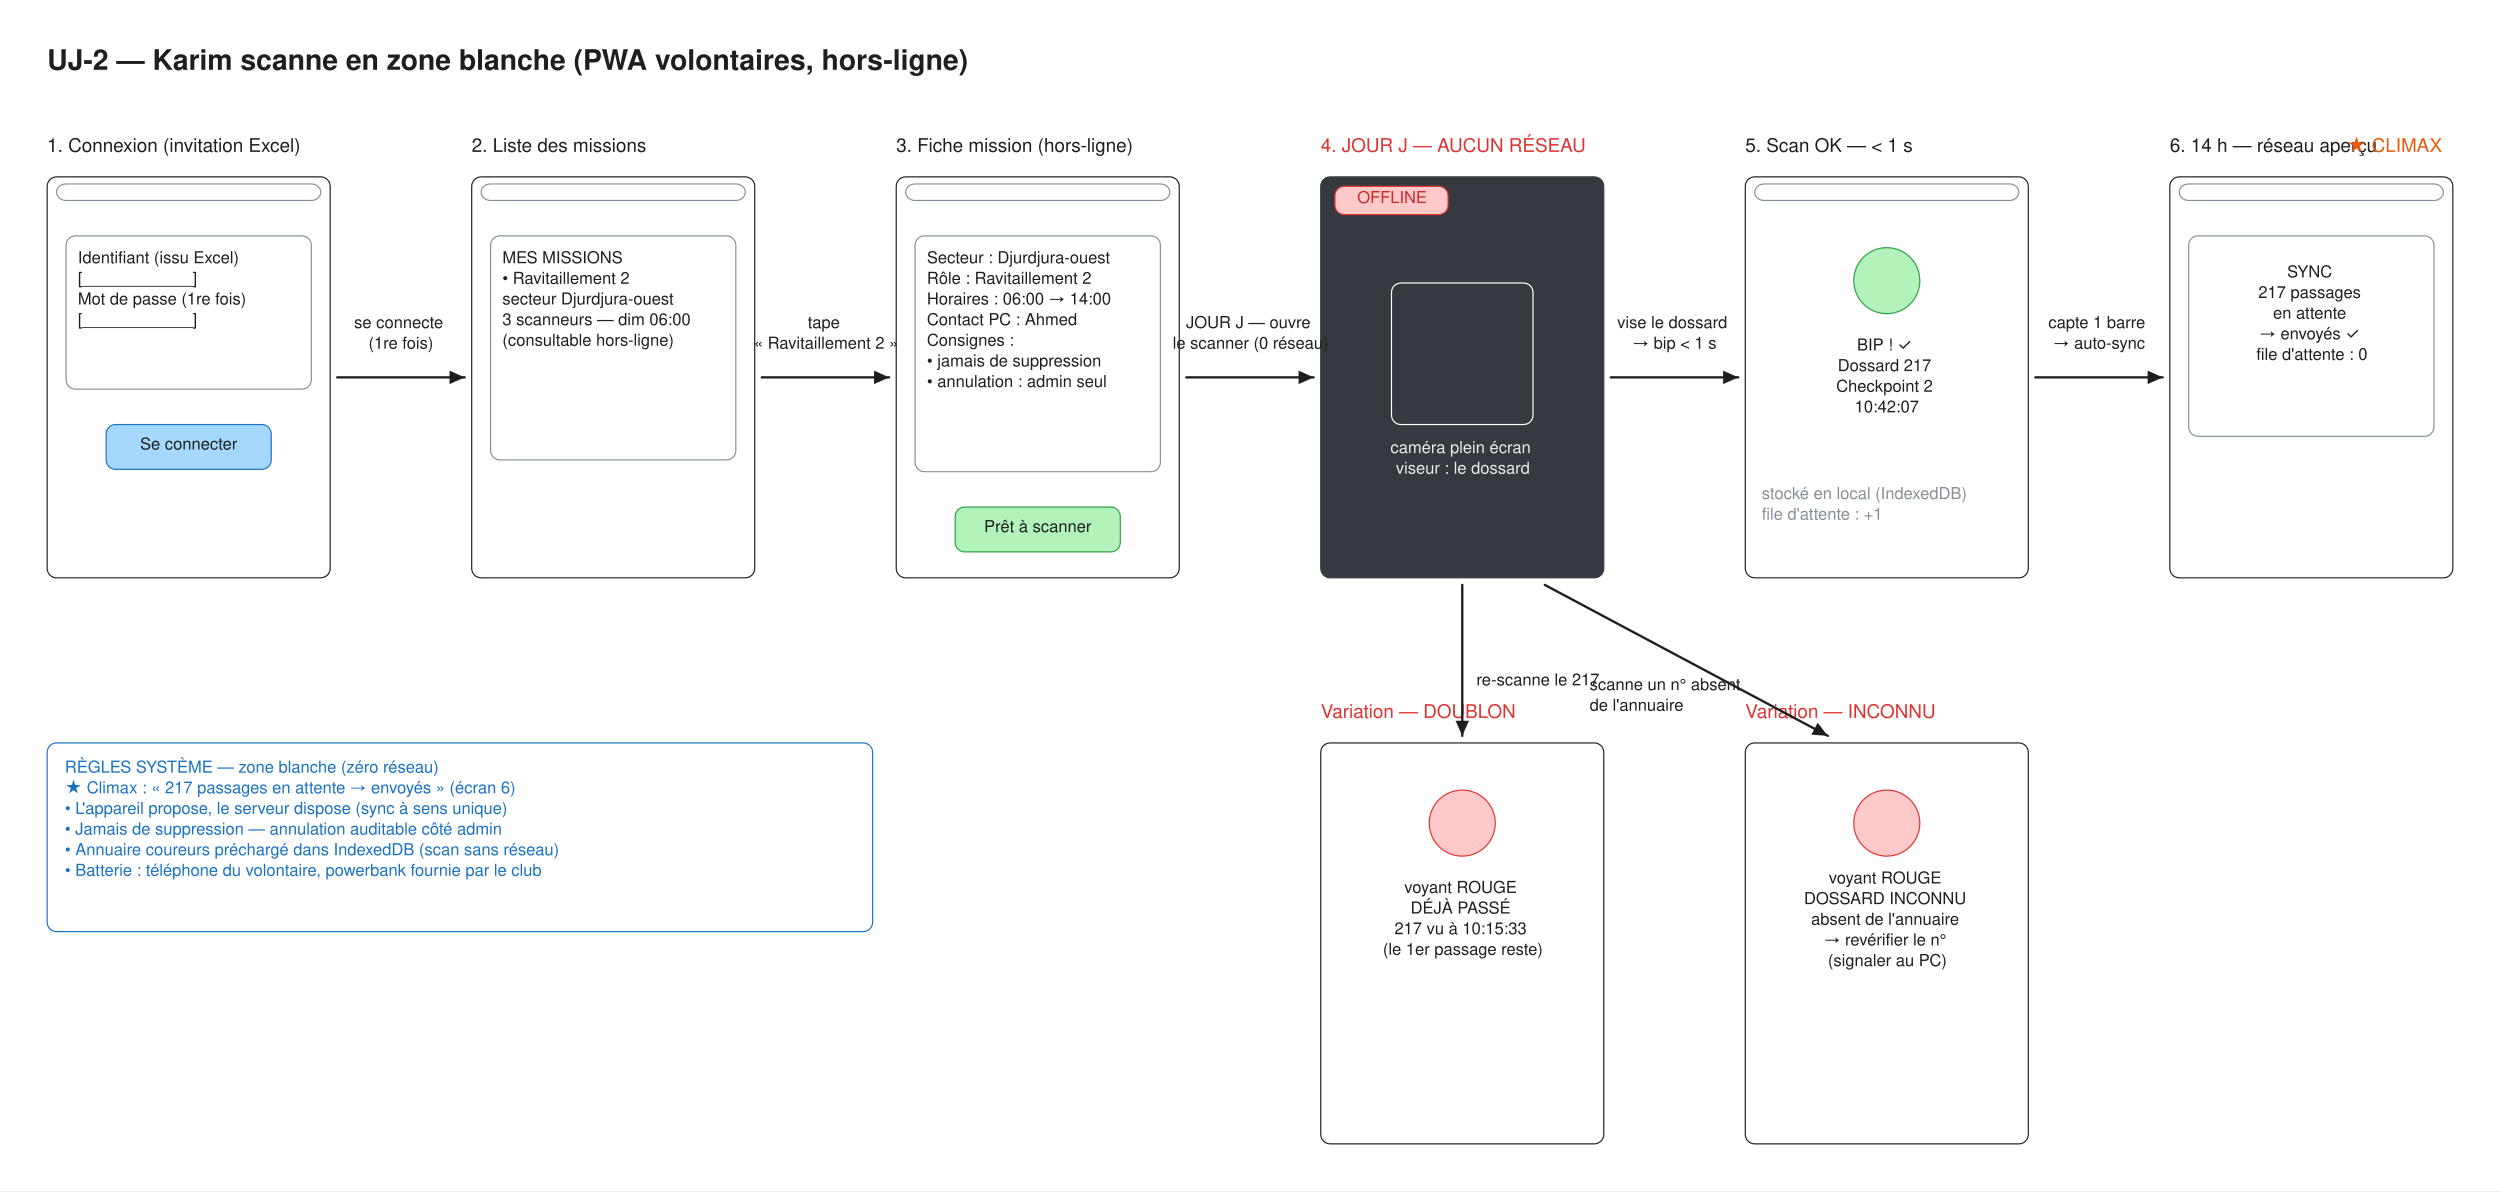
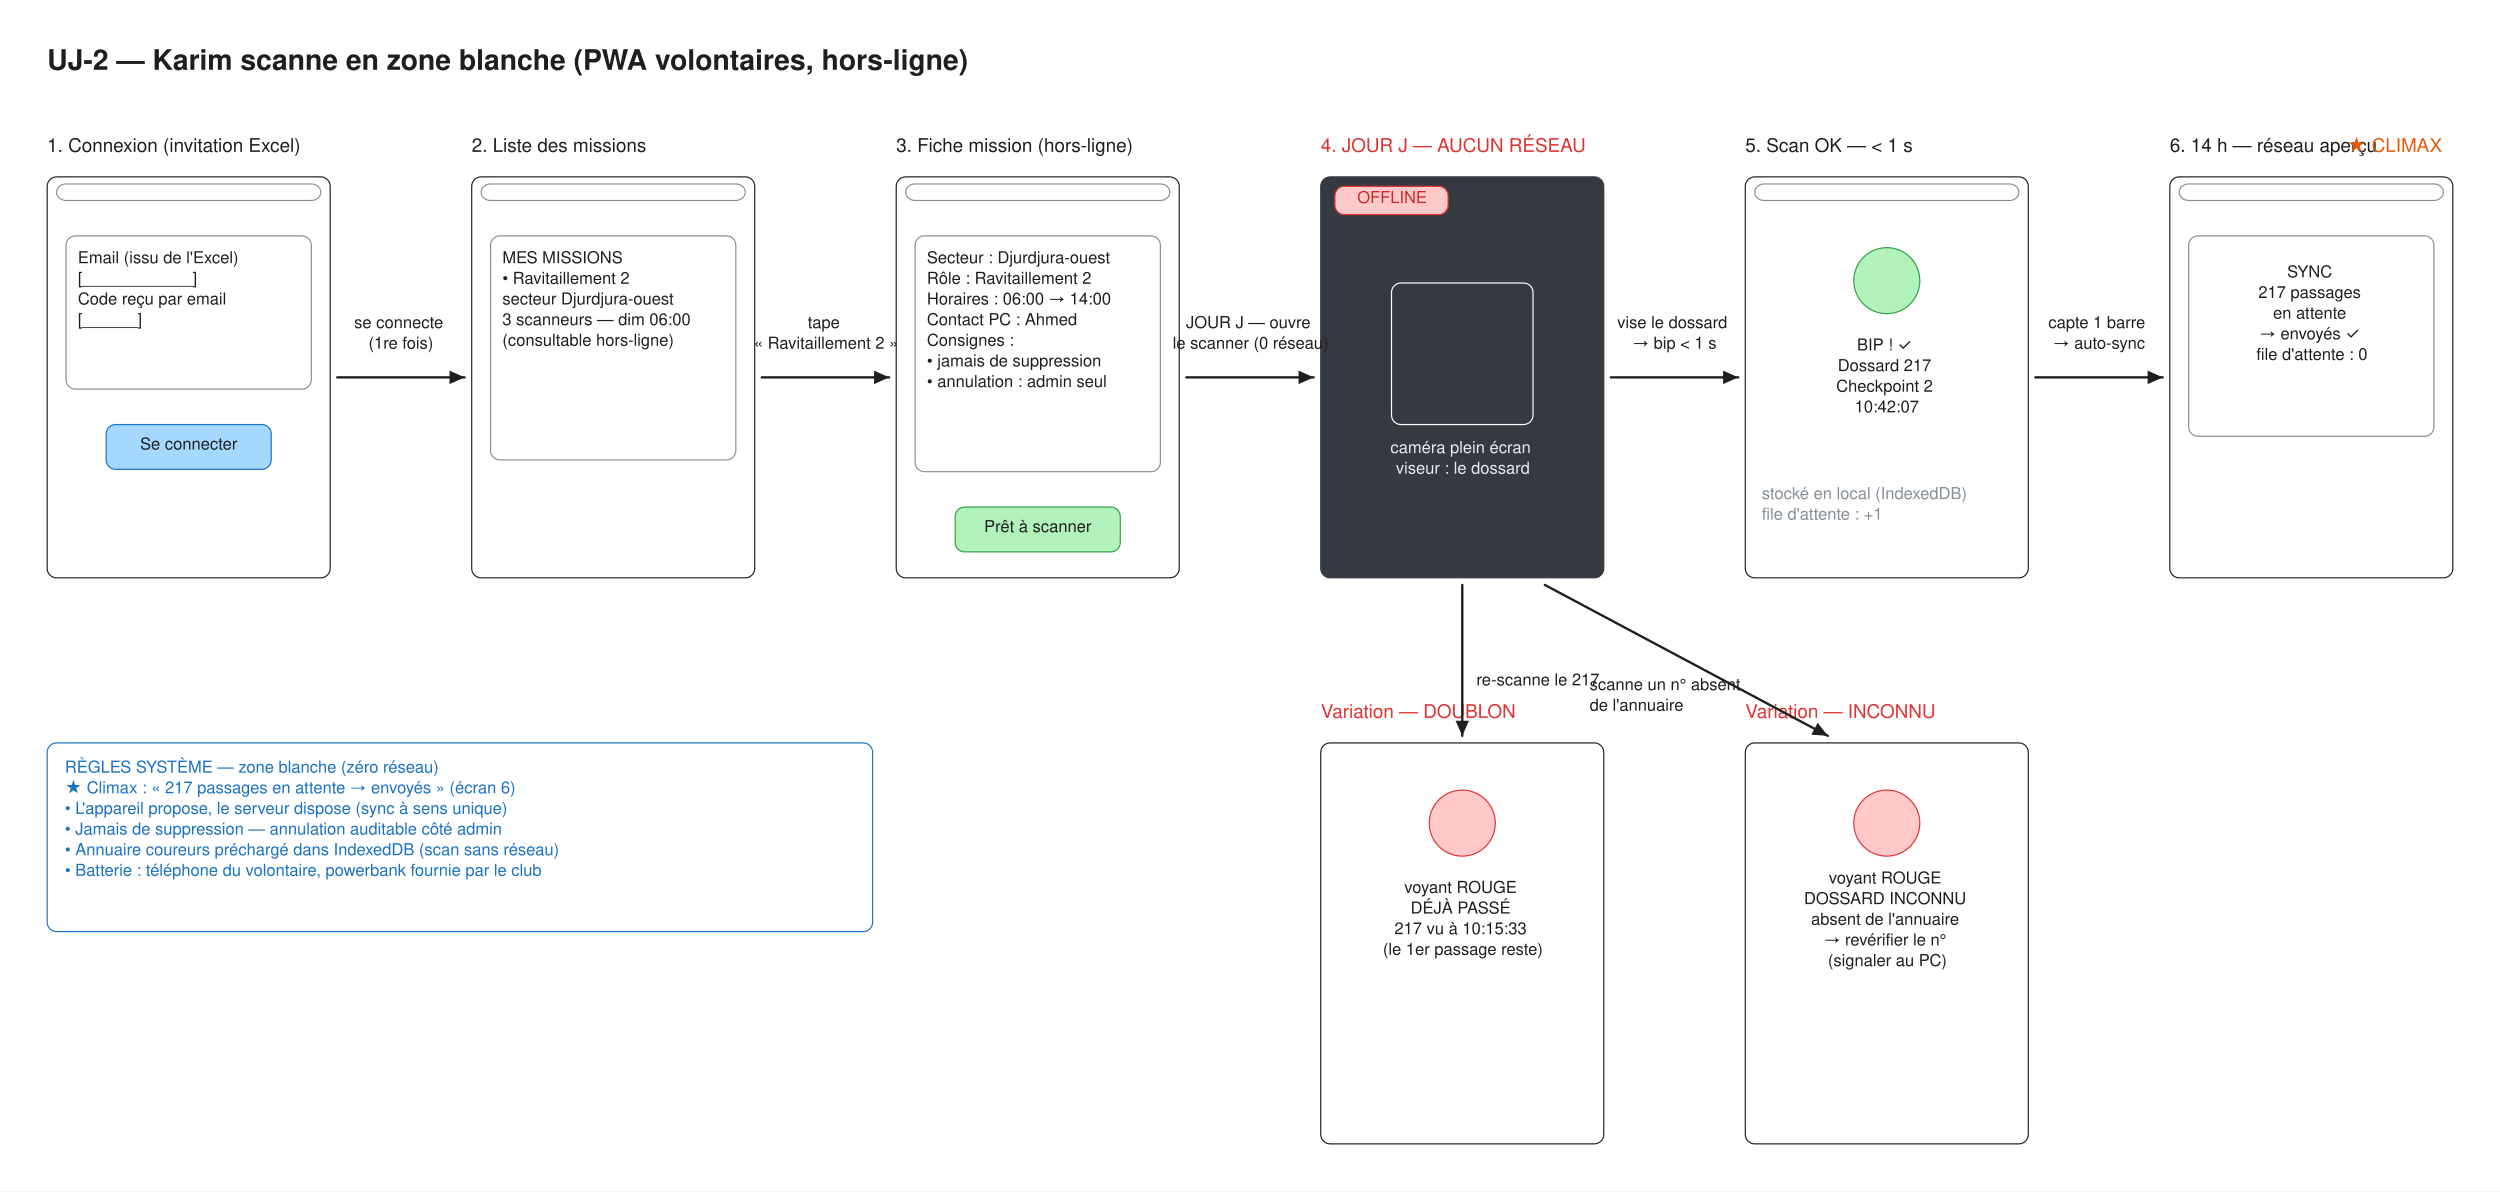
<svg xmlns="http://www.w3.org/2000/svg" width="2120" height="1010" viewBox="0 0 2120 1010">
  <rect width="100%" height="100%" fill="#ffffff" />
  <text x="40.0" y="40.0" font-family="-apple-system, 'Segoe UI', Helvetica, Arial, sans-serif" font-size="24" font-weight="bold" fill="#1e1e1e" text-anchor="start">
    <tspan x="40.0" dy="19.2">UJ-2 — Karim scanne en zone blanche (PWA volontaires, hors-ligne)</tspan>
  </text>
  <rect x="40.0" y="150.0" width="240.0" height="340.0" rx="8" fill="#ffffff" stroke="#1e1e1e" stroke-width="1" />
  <rect x="48.0" y="156.0" width="224.0" height="14.0" rx="8" fill="none" stroke="#868e96" stroke-width="1" />
  <text x="40.0" y="116.0" font-family="-apple-system, 'Segoe UI', Helvetica, Arial, sans-serif" font-size="16" font-weight="400" fill="#1e1e1e" text-anchor="start">
    <tspan x="40.0" dy="12.8">1. Connexion (invitation Excel)</tspan>
  </text>
  <rect x="56.0" y="200.0" width="208.0" height="130.0" rx="8" fill="none" stroke="#868e96" stroke-width="1" />
  <text x="66.0" y="212.0" font-family="-apple-system, 'Segoe UI', Helvetica, Arial, sans-serif" font-size="14" font-weight="400" fill="#1e1e1e" text-anchor="start">
-     <tspan x="66.0" dy="11.2">Identifiant (issu Excel)</tspan>
+     <tspan x="66.0" dy="11.2">Email (issu de l'Excel)</tspan>
    <tspan x="66.0" dy="17.5">[____________]</tspan>
    <tspan x="66.0" dy="17.5" />
-     <tspan x="66.0" dy="17.5">Mot de passe (1re fois)</tspan>
-     <tspan x="66.0" dy="17.5">[____________]</tspan>
+     <tspan x="66.0" dy="17.5">Code reçu par email</tspan>
+     <tspan x="66.0" dy="17.5">[______]</tspan>
  </text>
  <rect x="90.0" y="360.0" width="140.0" height="38.0" rx="8" fill="#a5d8ff" stroke="#1971c2" stroke-width="1" />
  <text x="160.0" y="370.0" font-family="-apple-system, 'Segoe UI', Helvetica, Arial, sans-serif" font-size="14" font-weight="400" fill="#1e1e1e" text-anchor="middle">
    <tspan x="160.0" dy="11.2">Se connecter</tspan>
  </text>
  <rect x="400.0" y="150.0" width="240.0" height="340.0" rx="8" fill="#ffffff" stroke="#1e1e1e" stroke-width="1" />
  <rect x="408.0" y="156.0" width="224.0" height="14.0" rx="8" fill="none" stroke="#868e96" stroke-width="1" />
  <text x="400.0" y="116.0" font-family="-apple-system, 'Segoe UI', Helvetica, Arial, sans-serif" font-size="16" font-weight="400" fill="#1e1e1e" text-anchor="start">
    <tspan x="400.0" dy="12.8">2. Liste des missions</tspan>
  </text>
  <rect x="416.0" y="200.0" width="208.0" height="190.0" rx="8" fill="none" stroke="#868e96" stroke-width="1" />
  <text x="426.0" y="212.0" font-family="-apple-system, 'Segoe UI', Helvetica, Arial, sans-serif" font-size="14" font-weight="400" fill="#1e1e1e" text-anchor="start">
    <tspan x="426.0" dy="11.2">MES MISSIONS</tspan>
    <tspan x="426.0" dy="17.5" />
    <tspan x="426.0" dy="17.5">• Ravitaillement 2</tspan>
    <tspan x="426.0" dy="17.5">  secteur Djurdjura-ouest</tspan>
    <tspan x="426.0" dy="17.5">  3 scanneurs — dim 06:00</tspan>
    <tspan x="426.0" dy="17.5" />
    <tspan x="426.0" dy="17.5">(consultable hors-ligne)</tspan>
  </text>
  <rect x="760.0" y="150.0" width="240.0" height="340.0" rx="8" fill="#ffffff" stroke="#1e1e1e" stroke-width="1" />
  <rect x="768.0" y="156.0" width="224.0" height="14.0" rx="8" fill="none" stroke="#868e96" stroke-width="1" />
  <text x="760.0" y="116.0" font-family="-apple-system, 'Segoe UI', Helvetica, Arial, sans-serif" font-size="16" font-weight="400" fill="#1e1e1e" text-anchor="start">
    <tspan x="760.0" dy="12.8">3. Fiche mission (hors-ligne)</tspan>
  </text>
  <rect x="776.0" y="200.0" width="208.0" height="200.0" rx="8" fill="none" stroke="#868e96" stroke-width="1" />
  <text x="786.0" y="212.0" font-family="-apple-system, 'Segoe UI', Helvetica, Arial, sans-serif" font-size="14" font-weight="400" fill="#1e1e1e" text-anchor="start">
    <tspan x="786.0" dy="11.2">Secteur : Djurdjura-ouest</tspan>
    <tspan x="786.0" dy="17.5">Rôle : Ravitaillement 2</tspan>
    <tspan x="786.0" dy="17.5">Horaires : 06:00 → 14:00</tspan>
    <tspan x="786.0" dy="17.5">Contact PC : Ahmed</tspan>
    <tspan x="786.0" dy="17.5" />
    <tspan x="786.0" dy="17.5">Consignes :</tspan>
    <tspan x="786.0" dy="17.5">• jamais de suppression</tspan>
    <tspan x="786.0" dy="17.5">• annulation : admin seul</tspan>
  </text>
  <rect x="810.0" y="430.0" width="140.0" height="38.0" rx="8" fill="#b2f2bb" stroke="#2f9e44" stroke-width="1" />
  <text x="880.0" y="440.0" font-family="-apple-system, 'Segoe UI', Helvetica, Arial, sans-serif" font-size="14" font-weight="400" fill="#1e1e1e" text-anchor="middle">
    <tspan x="880.0" dy="11.2">Prêt à scanner</tspan>
  </text>
  <rect x="1120.0" y="150.0" width="240.0" height="340.0" rx="8" fill="#343a40" stroke="#343a40" stroke-width="1" />
  <text x="1120.0" y="116.0" font-family="-apple-system, 'Segoe UI', Helvetica, Arial, sans-serif" font-size="16" font-weight="400" fill="#e03131" text-anchor="start">
    <tspan x="1120.0" dy="12.8">4. JOUR J — AUCUN RÉSEAU</tspan>
  </text>
  <rect x="1132.0" y="158.0" width="96.0" height="24.0" rx="8" fill="#ffc9c9" stroke="#e03131" stroke-width="1" />
  <text x="1180.5" y="161.0" font-family="-apple-system, 'Segoe UI', Helvetica, Arial, sans-serif" font-size="14" font-weight="400" fill="#c92a2a" text-anchor="middle">
    <tspan x="1180.5" dy="11.2">OFFLINE</tspan>
  </text>
  <rect x="1180.0" y="240.0" width="120.0" height="120.0" rx="8" fill="none" stroke="#ffffff" stroke-width="1" />
  <text x="1240.5" y="373.0" font-family="-apple-system, 'Segoe UI', Helvetica, Arial, sans-serif" font-size="14" font-weight="400" fill="#e9ecef" text-anchor="middle">
    <tspan x="1240.5" dy="11.2">caméra plein écran</tspan>
    <tspan x="1240.5" dy="17.5">viseur : le dossard</tspan>
  </text>
  <rect x="1480.0" y="150.0" width="240.0" height="340.0" rx="8" fill="#ffffff" stroke="#1e1e1e" stroke-width="1" />
  <rect x="1488.0" y="156.0" width="224.0" height="14.0" rx="8" fill="none" stroke="#868e96" stroke-width="1" />
  <text x="1480.0" y="116.0" font-family="-apple-system, 'Segoe UI', Helvetica, Arial, sans-serif" font-size="16" font-weight="400" fill="#1e1e1e" text-anchor="start">
    <tspan x="1480.0" dy="12.8">5. Scan OK — &lt; 1 s</tspan>
  </text>
  <ellipse cx="1600.0" cy="238.0" rx="28.0" ry="28.0" fill="#b2f2bb" stroke="#2f9e44" stroke-width="1" />
  <text x="1600.0" y="286.0" font-family="-apple-system, 'Segoe UI', Helvetica, Arial, sans-serif" font-size="14" font-weight="400" fill="#1e1e1e" text-anchor="middle">
    <tspan x="1600.0" dy="11.2">BIP ! ✓</tspan>
    <tspan x="1600.0" dy="17.5" />
    <tspan x="1600.0" dy="17.5">Dossard 217</tspan>
    <tspan x="1600.0" dy="17.5">Checkpoint 2</tspan>
    <tspan x="1600.0" dy="17.5">10:42:07</tspan>
  </text>
  <text x="1494.0" y="412.0" font-family="-apple-system, 'Segoe UI', Helvetica, Arial, sans-serif" font-size="14" font-weight="400" fill="#868e96" text-anchor="start">
    <tspan x="1494.0" dy="11.2">stocké en local (IndexedDB)</tspan>
    <tspan x="1494.0" dy="17.5">file d'attente : +1</tspan>
  </text>
  <rect x="1840.0" y="150.0" width="240.0" height="340.0" rx="8" fill="#ffffff" stroke="#1e1e1e" stroke-width="1" />
  <rect x="1848.0" y="156.0" width="224.0" height="14.0" rx="8" fill="none" stroke="#868e96" stroke-width="1" />
  <text x="1840.0" y="116.0" font-family="-apple-system, 'Segoe UI', Helvetica, Arial, sans-serif" font-size="16" font-weight="400" fill="#1e1e1e" text-anchor="start">
    <tspan x="1840.0" dy="12.8">6. 14 h — réseau aperçu</tspan>
  </text>
  <text x="1990.0" y="116.0" font-family="-apple-system, 'Segoe UI', Helvetica, Arial, sans-serif" font-size="16" font-weight="400" fill="#e8590c" text-anchor="start">
    <tspan x="1990.0" dy="12.8">★ CLIMAX</tspan>
  </text>
  <rect x="1856.0" y="200.0" width="208.0" height="170.0" rx="8" fill="none" stroke="#868e96" stroke-width="1" />
  <text x="1960.5" y="224.0" font-family="-apple-system, 'Segoe UI', Helvetica, Arial, sans-serif" font-size="14" font-weight="400" fill="#1e1e1e" text-anchor="middle">
    <tspan x="1960.5" dy="11.2">SYNC</tspan>
    <tspan x="1960.5" dy="17.5" />
    <tspan x="1960.5" dy="17.5">217 passages</tspan>
    <tspan x="1960.5" dy="17.5">en attente</tspan>
    <tspan x="1960.5" dy="17.5">→ envoyés ✓</tspan>
    <tspan x="1960.5" dy="17.5" />
    <tspan x="1960.5" dy="17.5">file d'attente : 0</tspan>
  </text>
  <rect x="1120.0" y="630.0" width="240.0" height="340.0" rx="8" fill="#ffffff" stroke="#1e1e1e" stroke-width="1" />
  <text x="1120.0" y="596.0" font-family="-apple-system, 'Segoe UI', Helvetica, Arial, sans-serif" font-size="16" font-weight="400" fill="#e03131" text-anchor="start">
    <tspan x="1120.0" dy="12.8">Variation — DOUBLON</tspan>
  </text>
  <ellipse cx="1240.0" cy="698.0" rx="28.0" ry="28.0" fill="#ffc9c9" stroke="#e03131" stroke-width="1" />
  <text x="1240.5" y="746.0" font-family="-apple-system, 'Segoe UI', Helvetica, Arial, sans-serif" font-size="14" font-weight="400" fill="#1e1e1e" text-anchor="middle">
    <tspan x="1240.5" dy="11.2">voyant ROUGE</tspan>
    <tspan x="1240.5" dy="17.5" />
    <tspan x="1240.5" dy="17.5">DÉJÀ PASSÉ</tspan>
    <tspan x="1240.5" dy="17.5">217 vu à 10:15:33</tspan>
    <tspan x="1240.5" dy="17.5">(le 1er passage reste)</tspan>
  </text>
  <rect x="1480.0" y="630.0" width="240.0" height="340.0" rx="8" fill="#ffffff" stroke="#1e1e1e" stroke-width="1" />
  <text x="1480.0" y="596.0" font-family="-apple-system, 'Segoe UI', Helvetica, Arial, sans-serif" font-size="16" font-weight="400" fill="#e03131" text-anchor="start">
    <tspan x="1480.0" dy="12.8">Variation — INCONNU</tspan>
  </text>
  <ellipse cx="1600.0" cy="698.0" rx="28.0" ry="28.0" fill="#ffc9c9" stroke="#e03131" stroke-width="1" />
  <text x="1600.5" y="738.0" font-family="-apple-system, 'Segoe UI', Helvetica, Arial, sans-serif" font-size="14" font-weight="400" fill="#1e1e1e" text-anchor="middle">
    <tspan x="1600.5" dy="11.2">voyant ROUGE</tspan>
    <tspan x="1600.5" dy="17.5" />
    <tspan x="1600.5" dy="17.5">DOSSARD INCONNU</tspan>
    <tspan x="1600.5" dy="17.5">absent de l'annuaire</tspan>
    <tspan x="1600.5" dy="17.5">→ revérifier le n°</tspan>
    <tspan x="1600.5" dy="17.5">(signaler au PC)</tspan>
  </text>
  <polyline points="286.0,320.0 394.0,320.0" fill="none" stroke="#1e1e1e" stroke-width="2" stroke-linejoin="round" stroke-linecap="round" />
  <polygon points="394.0,320.0 381.2,325.7 381.2,314.3" fill="#1e1e1e" />
  <text x="340.0" y="267.0" font-family="-apple-system, 'Segoe UI', Helvetica, Arial, sans-serif" font-size="14" font-weight="400" fill="#1e1e1e" text-anchor="middle">
    <tspan x="340.0" dy="11.2">se connecte</tspan>
    <tspan x="340.0" dy="17.5">(1re fois)</tspan>
  </text>
  <polyline points="646.0,320.0 754.0,320.0" fill="none" stroke="#1e1e1e" stroke-width="2" stroke-linejoin="round" stroke-linecap="round" />
  <polygon points="754.0,320.0 741.2,325.7 741.2,314.3" fill="#1e1e1e" />
  <text x="700.5" y="267.0" font-family="-apple-system, 'Segoe UI', Helvetica, Arial, sans-serif" font-size="14" font-weight="400" fill="#1e1e1e" text-anchor="middle">
    <tspan x="700.5" dy="11.2">tape</tspan>
    <tspan x="700.5" dy="17.5">« Ravitaillement 2 »</tspan>
  </text>
  <polyline points="1006.0,320.0 1114.0,320.0" fill="none" stroke="#1e1e1e" stroke-width="2" stroke-linejoin="round" stroke-linecap="round" />
  <polygon points="1114.0,320.0 1101.2,325.7 1101.2,314.3" fill="#1e1e1e" />
  <text x="1060.5" y="267.0" font-family="-apple-system, 'Segoe UI', Helvetica, Arial, sans-serif" font-size="14" font-weight="400" fill="#1e1e1e" text-anchor="middle">
    <tspan x="1060.5" dy="11.2">JOUR J — ouvre</tspan>
    <tspan x="1060.5" dy="17.5">le scanner (0 réseau)</tspan>
  </text>
  <polyline points="1366.0,320.0 1474.0,320.0" fill="none" stroke="#1e1e1e" stroke-width="2" stroke-linejoin="round" stroke-linecap="round" />
  <polygon points="1474.0,320.0 1461.2,325.7 1461.2,314.3" fill="#1e1e1e" />
  <text x="1420.0" y="267.0" font-family="-apple-system, 'Segoe UI', Helvetica, Arial, sans-serif" font-size="14" font-weight="400" fill="#1e1e1e" text-anchor="middle">
    <tspan x="1420.0" dy="11.2">vise le dossard</tspan>
    <tspan x="1420.0" dy="17.5">→ bip &lt; 1 s</tspan>
  </text>
  <polyline points="1726.0,320.0 1834.0,320.0" fill="none" stroke="#1e1e1e" stroke-width="2" stroke-linejoin="round" stroke-linecap="round" />
  <polygon points="1834.0,320.0 1821.2,325.7 1821.2,314.3" fill="#1e1e1e" />
  <text x="1780.0" y="267.0" font-family="-apple-system, 'Segoe UI', Helvetica, Arial, sans-serif" font-size="14" font-weight="400" fill="#1e1e1e" text-anchor="middle">
    <tspan x="1780.0" dy="11.2">capte 1 barre</tspan>
    <tspan x="1780.0" dy="17.5">→ auto-sync</tspan>
  </text>
  <polyline points="1240.0,496.0 1240.0,624.0" fill="none" stroke="#1e1e1e" stroke-width="2" stroke-linejoin="round" stroke-linecap="round" />
  <polygon points="1240.0,624.0 1234.3,611.2 1245.7,611.2" fill="#1e1e1e" />
  <text x="1252.0" y="570.0" font-family="-apple-system, 'Segoe UI', Helvetica, Arial, sans-serif" font-size="14" font-weight="400" fill="#1e1e1e" text-anchor="start">
    <tspan x="1252.0" dy="11.2">re-scanne le 217</tspan>
  </text>
  <polyline points="1310.0,496.0 1550.0,624.0" fill="none" stroke="#1e1e1e" stroke-width="2" stroke-linejoin="round" stroke-linecap="round" />
  <polygon points="1550.0,624.0 1536.0,623.0 1541.4,612.9" fill="#1e1e1e" />
  <text x="1348.0" y="574.0" font-family="-apple-system, 'Segoe UI', Helvetica, Arial, sans-serif" font-size="14" font-weight="400" fill="#1e1e1e" text-anchor="start">
    <tspan x="1348.0" dy="11.2">scanne un n° absent</tspan>
    <tspan x="1348.0" dy="17.5">de l'annuaire</tspan>
  </text>
  <rect x="40.0" y="630.0" width="700.0" height="160.0" rx="8" fill="none" stroke="#1971c2" stroke-width="1" />
  <text x="55.0" y="644.0" font-family="-apple-system, 'Segoe UI', Helvetica, Arial, sans-serif" font-size="14" font-weight="400" fill="#1971c2" text-anchor="start">
    <tspan x="55.0" dy="11.2">RÈGLES SYSTÈME — zone blanche (zéro réseau)</tspan>
    <tspan x="55.0" dy="17.5" />
    <tspan x="55.0" dy="17.5">★ Climax : « 217 passages en attente → envoyés » (écran 6)</tspan>
    <tspan x="55.0" dy="17.5">• L'appareil propose, le serveur dispose (sync à sens unique)</tspan>
    <tspan x="55.0" dy="17.5">• Jamais de suppression — annulation auditable côté admin</tspan>
    <tspan x="55.0" dy="17.5">• Annuaire coureurs préchargé dans IndexedDB (scan sans réseau)</tspan>
    <tspan x="55.0" dy="17.5">• Batterie : téléphone du volontaire, powerbank fournie par le club</tspan>
  </text>
</svg>
